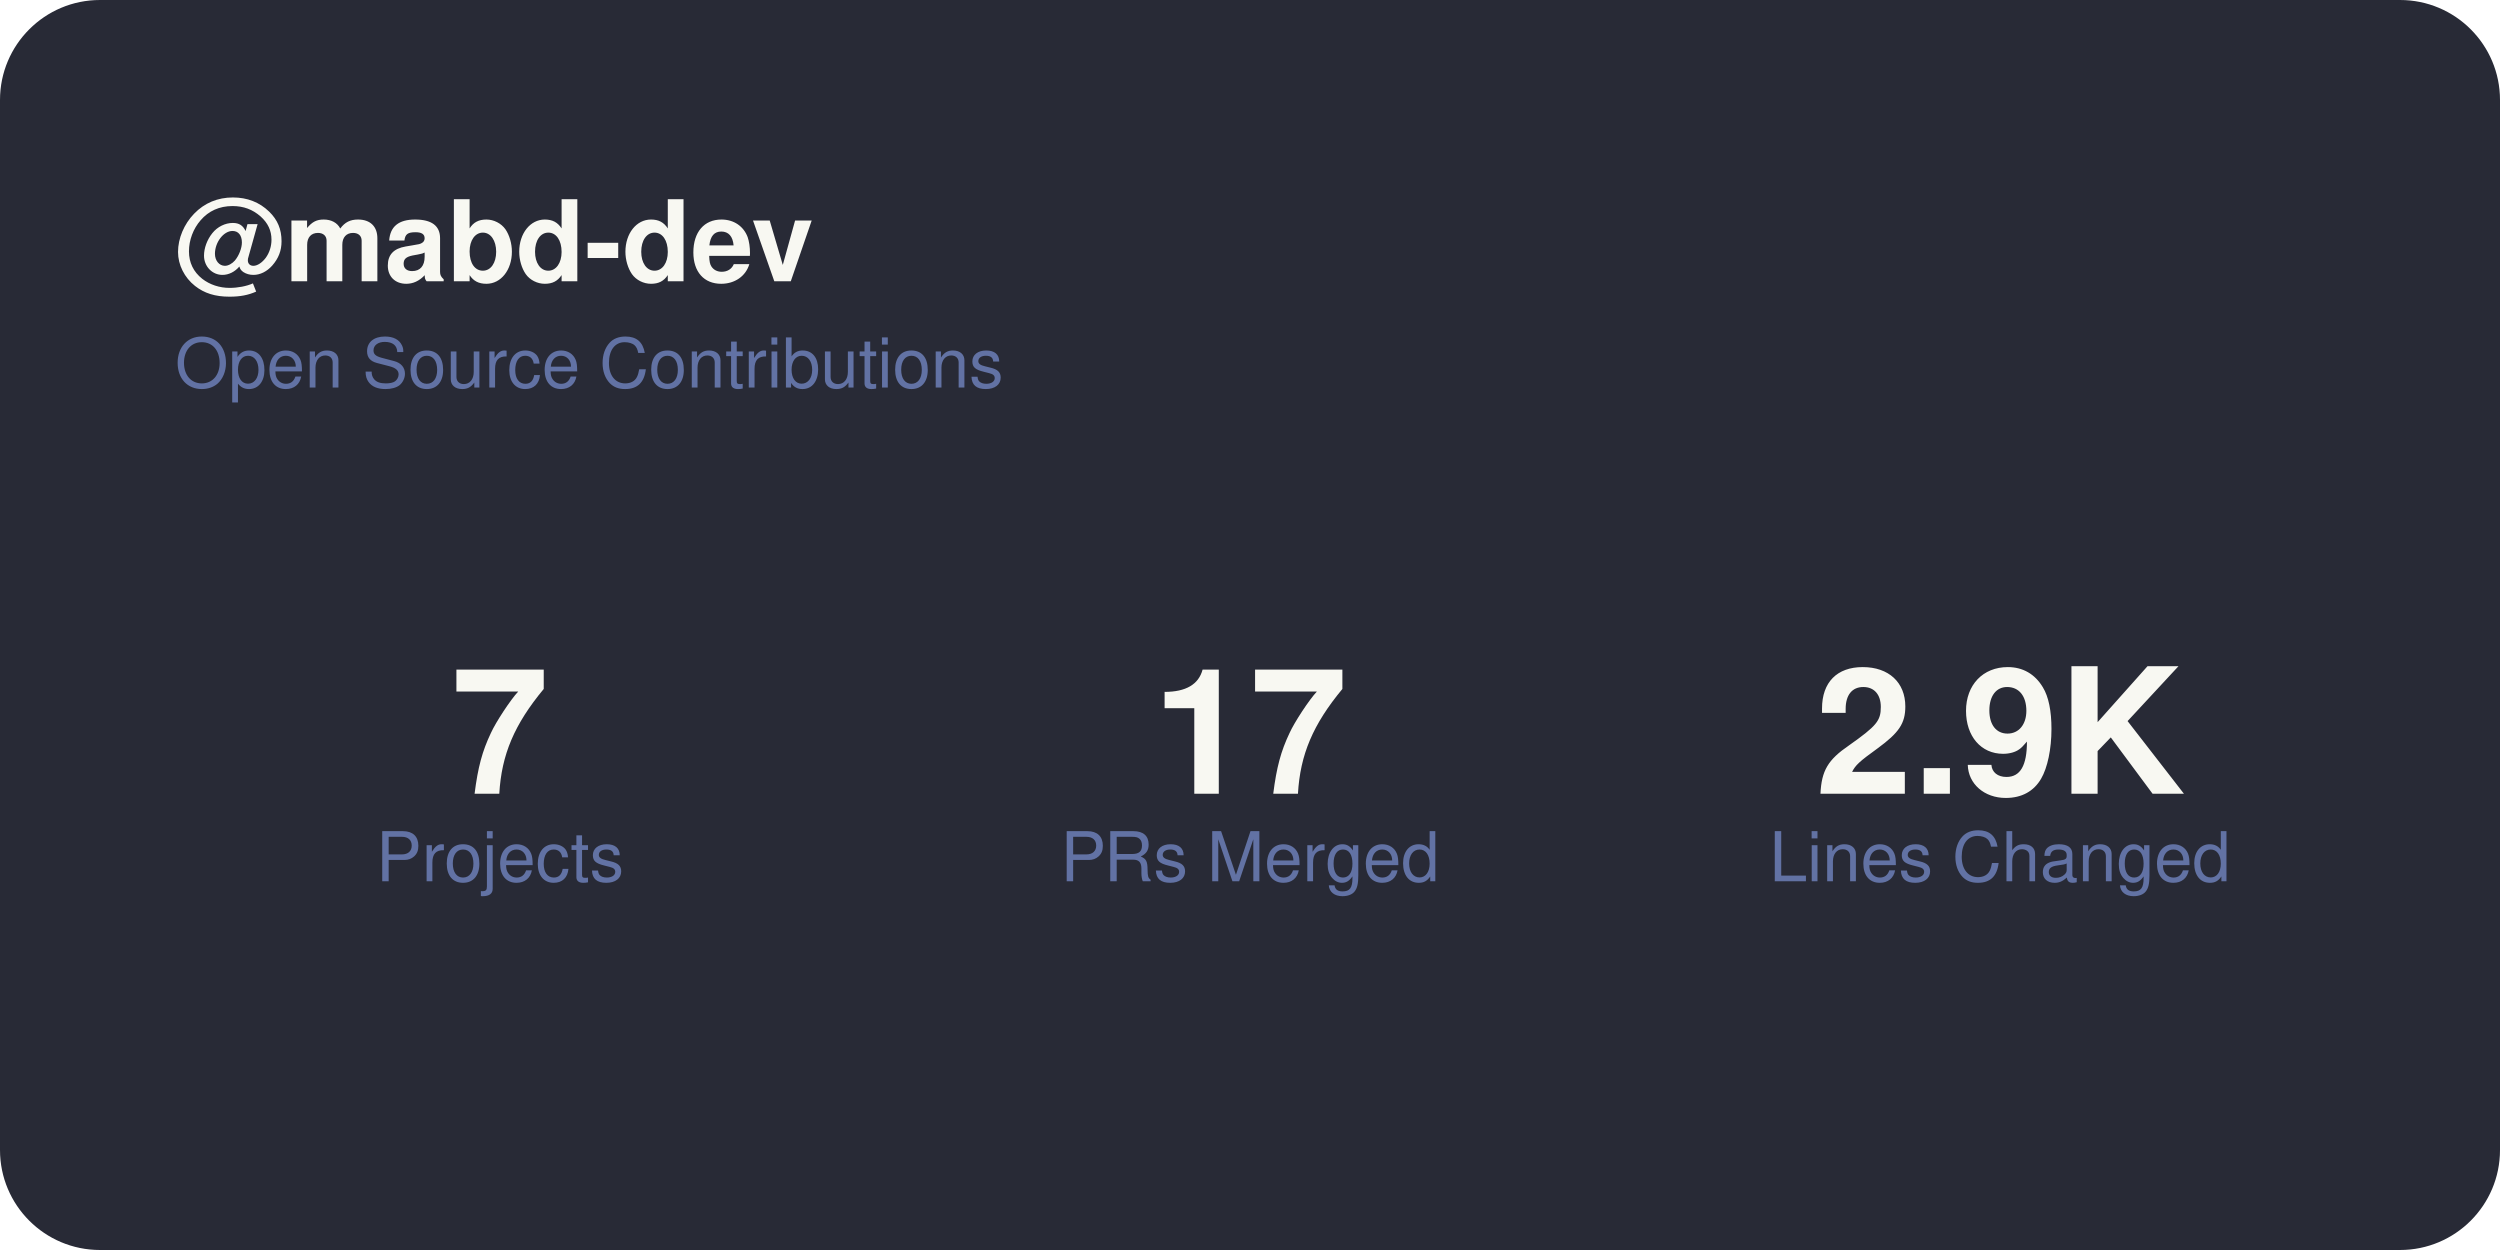
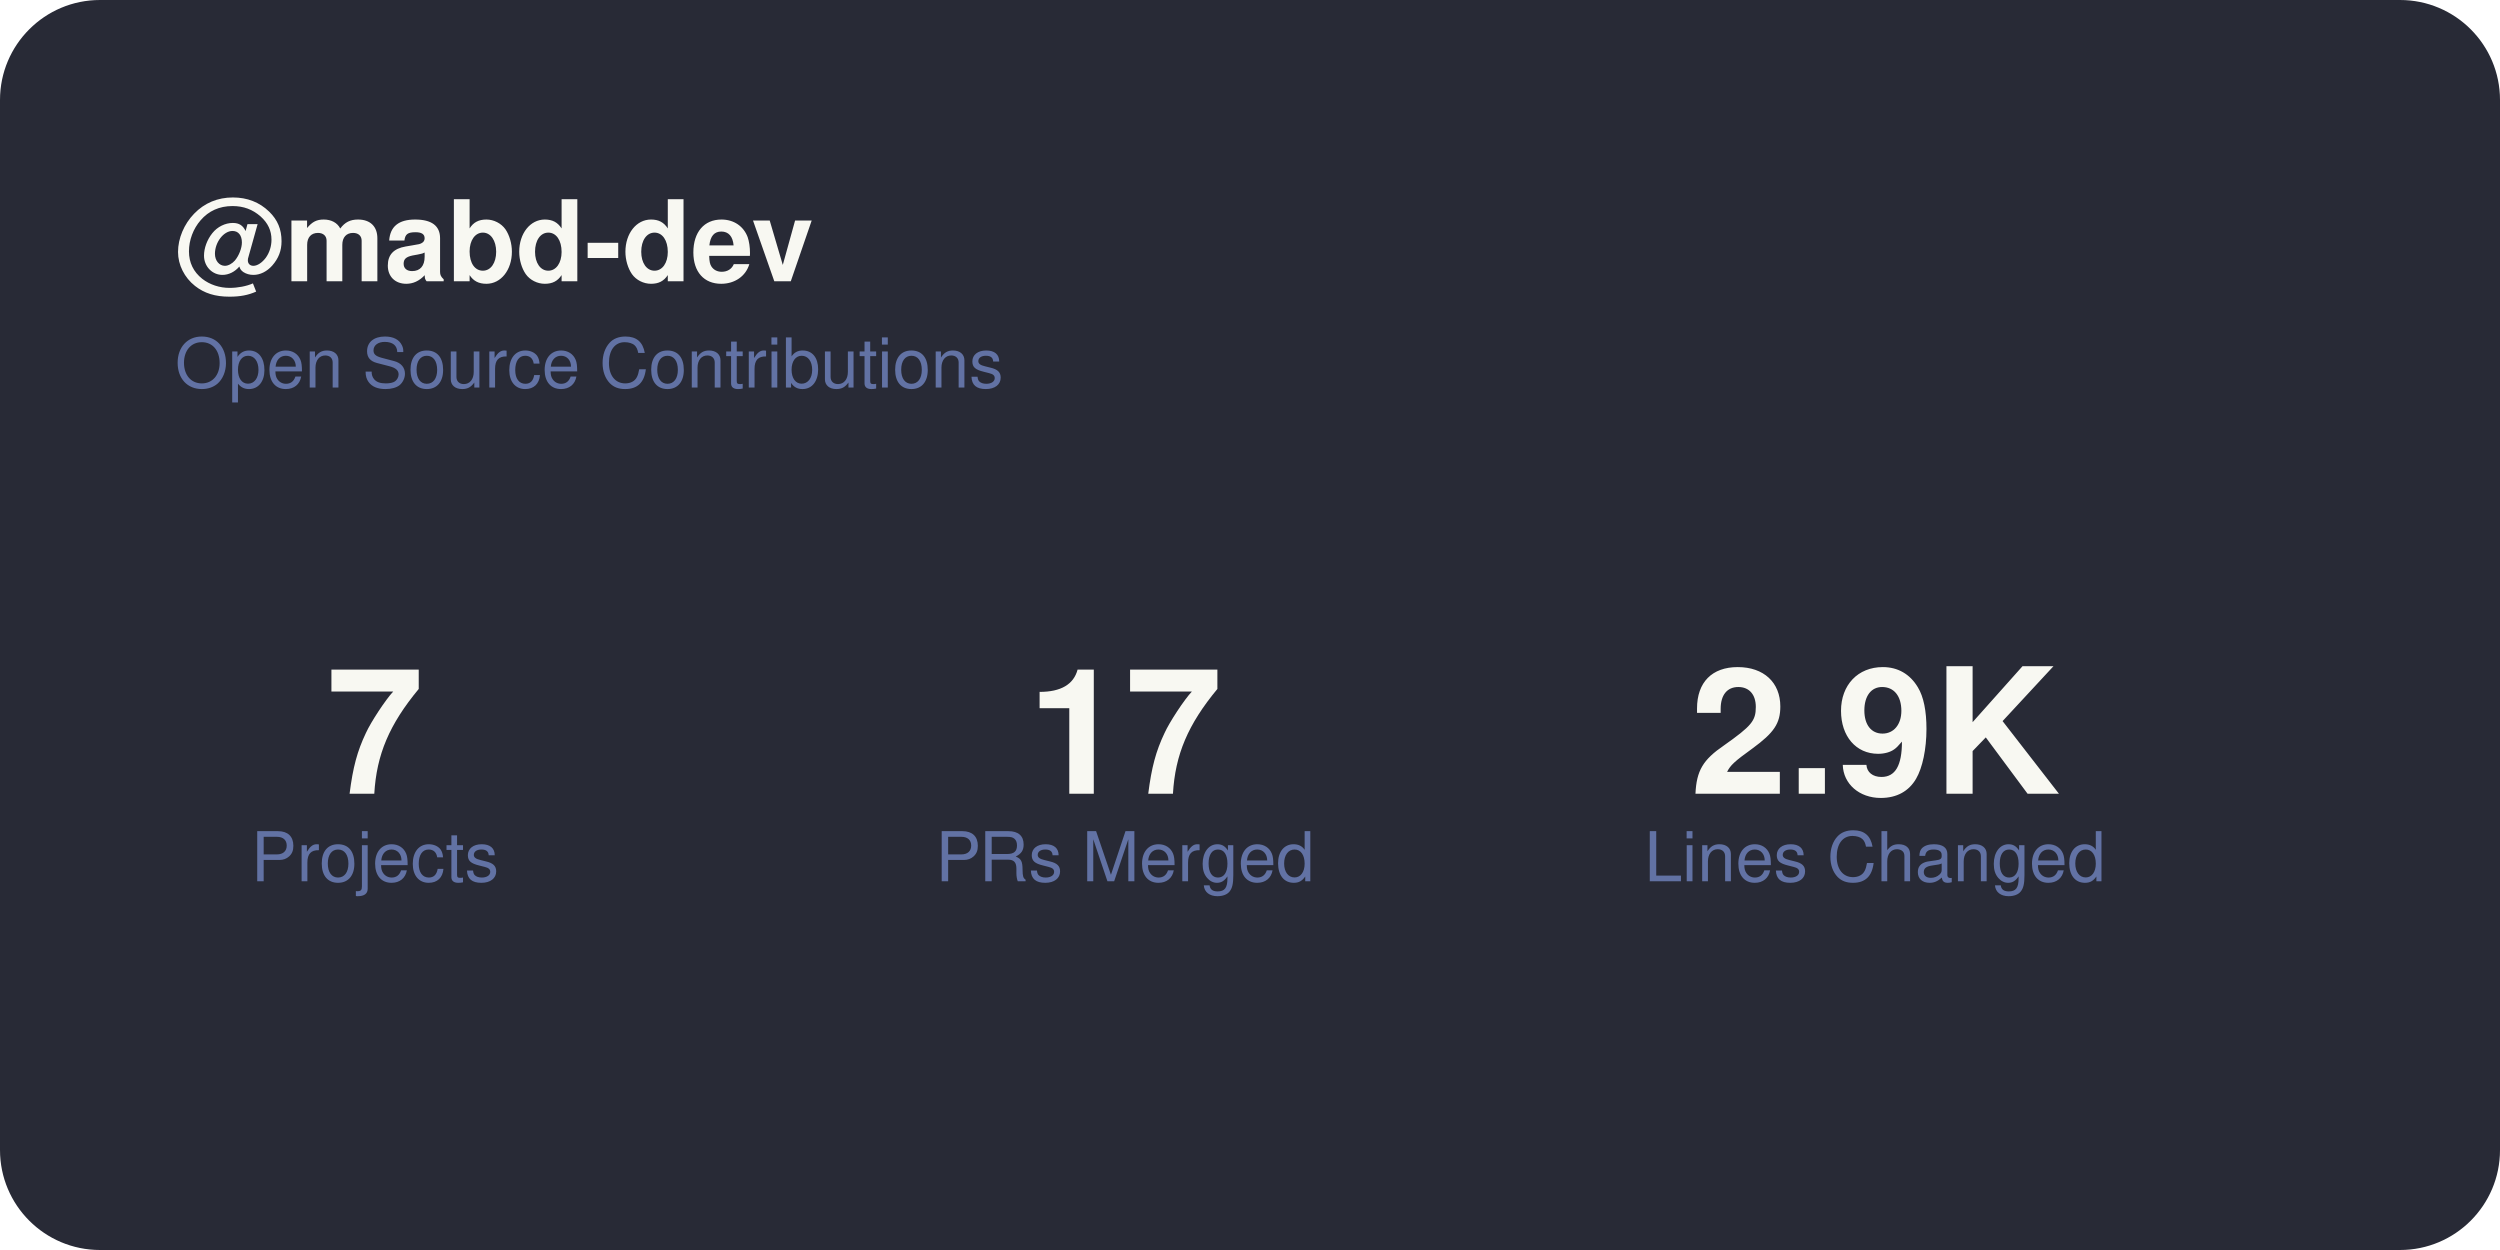
<svg xmlns="http://www.w3.org/2000/svg" width="400" height="200" viewBox="0 0 400 200" role="img" aria-label="Open Source Contribution Summary">
  <defs>
    <style>
      text {
        font-family: system-ui, -apple-system, BlinkMacSystemFont,
                     "Segoe UI", Helvetica, Arial, sans-serif;
      }
      .bg {
        fill: #282a36;
      }
      .username {
        font-size: 18px;
        font-weight: 700;
        fill: #f8f8f2;
      }
      .subtitle {
        font-size: 11px;
        fill: #6272a4;
      }
      .stat-value {
        font-size: 28px;
        font-weight: 700;
        fill: #f8f8f2;
      }
      .stat-label {
        font-size: 11px;
        fill: #6272a4;
      }
    </style>
  </defs>
  <rect class="bg" width="400" height="200" rx="16" />
  <text class="username" x="28" y="45">@mabd-dev</text>
  <text class="subtitle" x="28" y="62">Open Source Contributions</text>
-   <text class="stat-value" x="80" y="127" text-anchor="middle">7</text>
-   <text class="stat-label" x="80" y="141" text-anchor="middle">Projects</text>
-   <text class="stat-value" x="200" y="127" text-anchor="middle">17</text>
-   <text class="stat-label" x="200" y="141" text-anchor="middle">PRs Merged</text>
-   <text class="stat-value" x="320" y="127" text-anchor="middle">2.9K</text>
-   <text class="stat-label" x="320" y="141" text-anchor="middle">Lines Changed</text>
+   <text class="stat-value" x="60" y="127" text-anchor="middle">7</text>
+   <text class="stat-label" x="60" y="141" text-anchor="middle">Projects</text>
+   <text class="stat-value" x="180" y="127" text-anchor="middle">17</text>
+   <text class="stat-label" x="180" y="141" text-anchor="middle">PRs Merged</text>
+   <text class="stat-value" x="300" y="127" text-anchor="middle">2.9K</text>
+   <text class="stat-label" x="300" y="141" text-anchor="middle">Lines Changed</text>
</svg>
